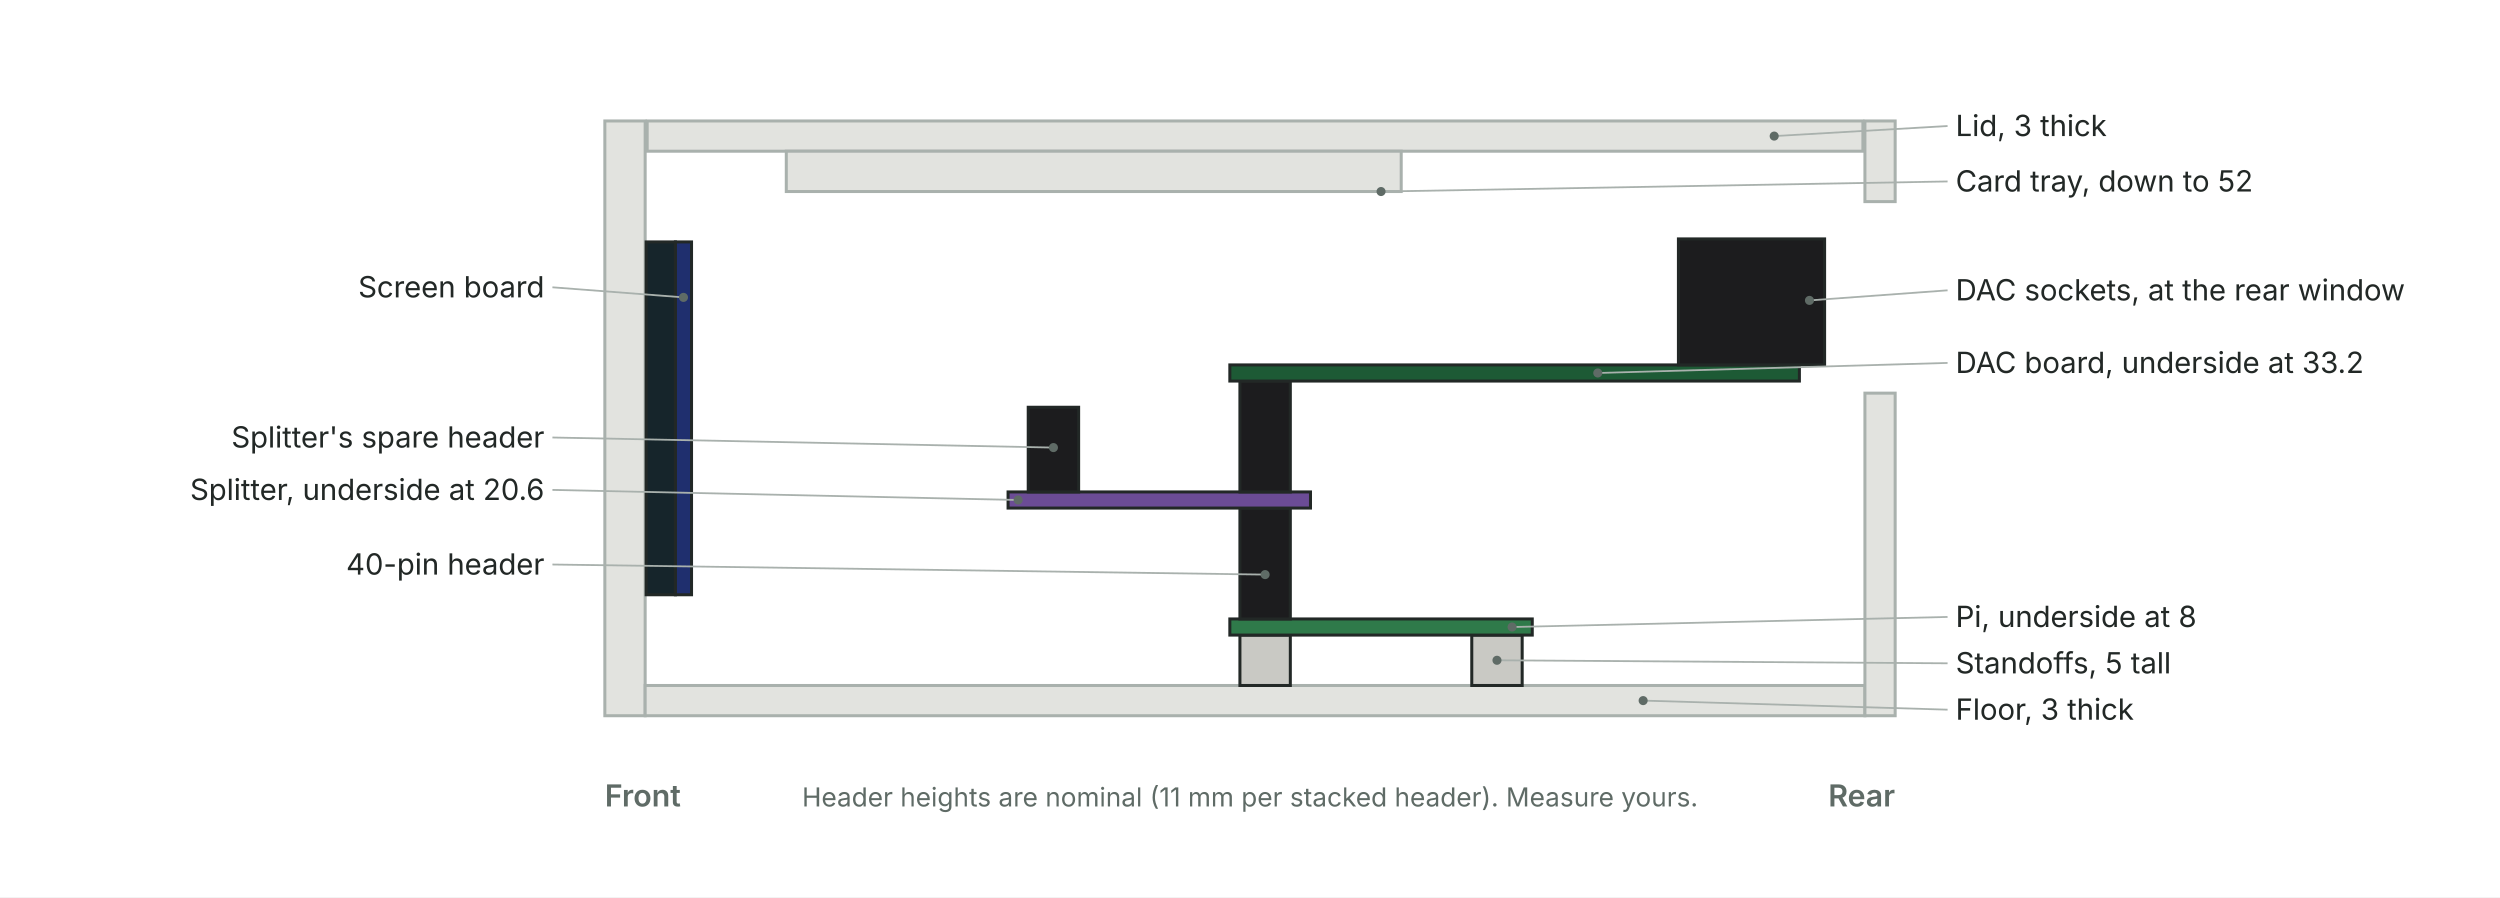
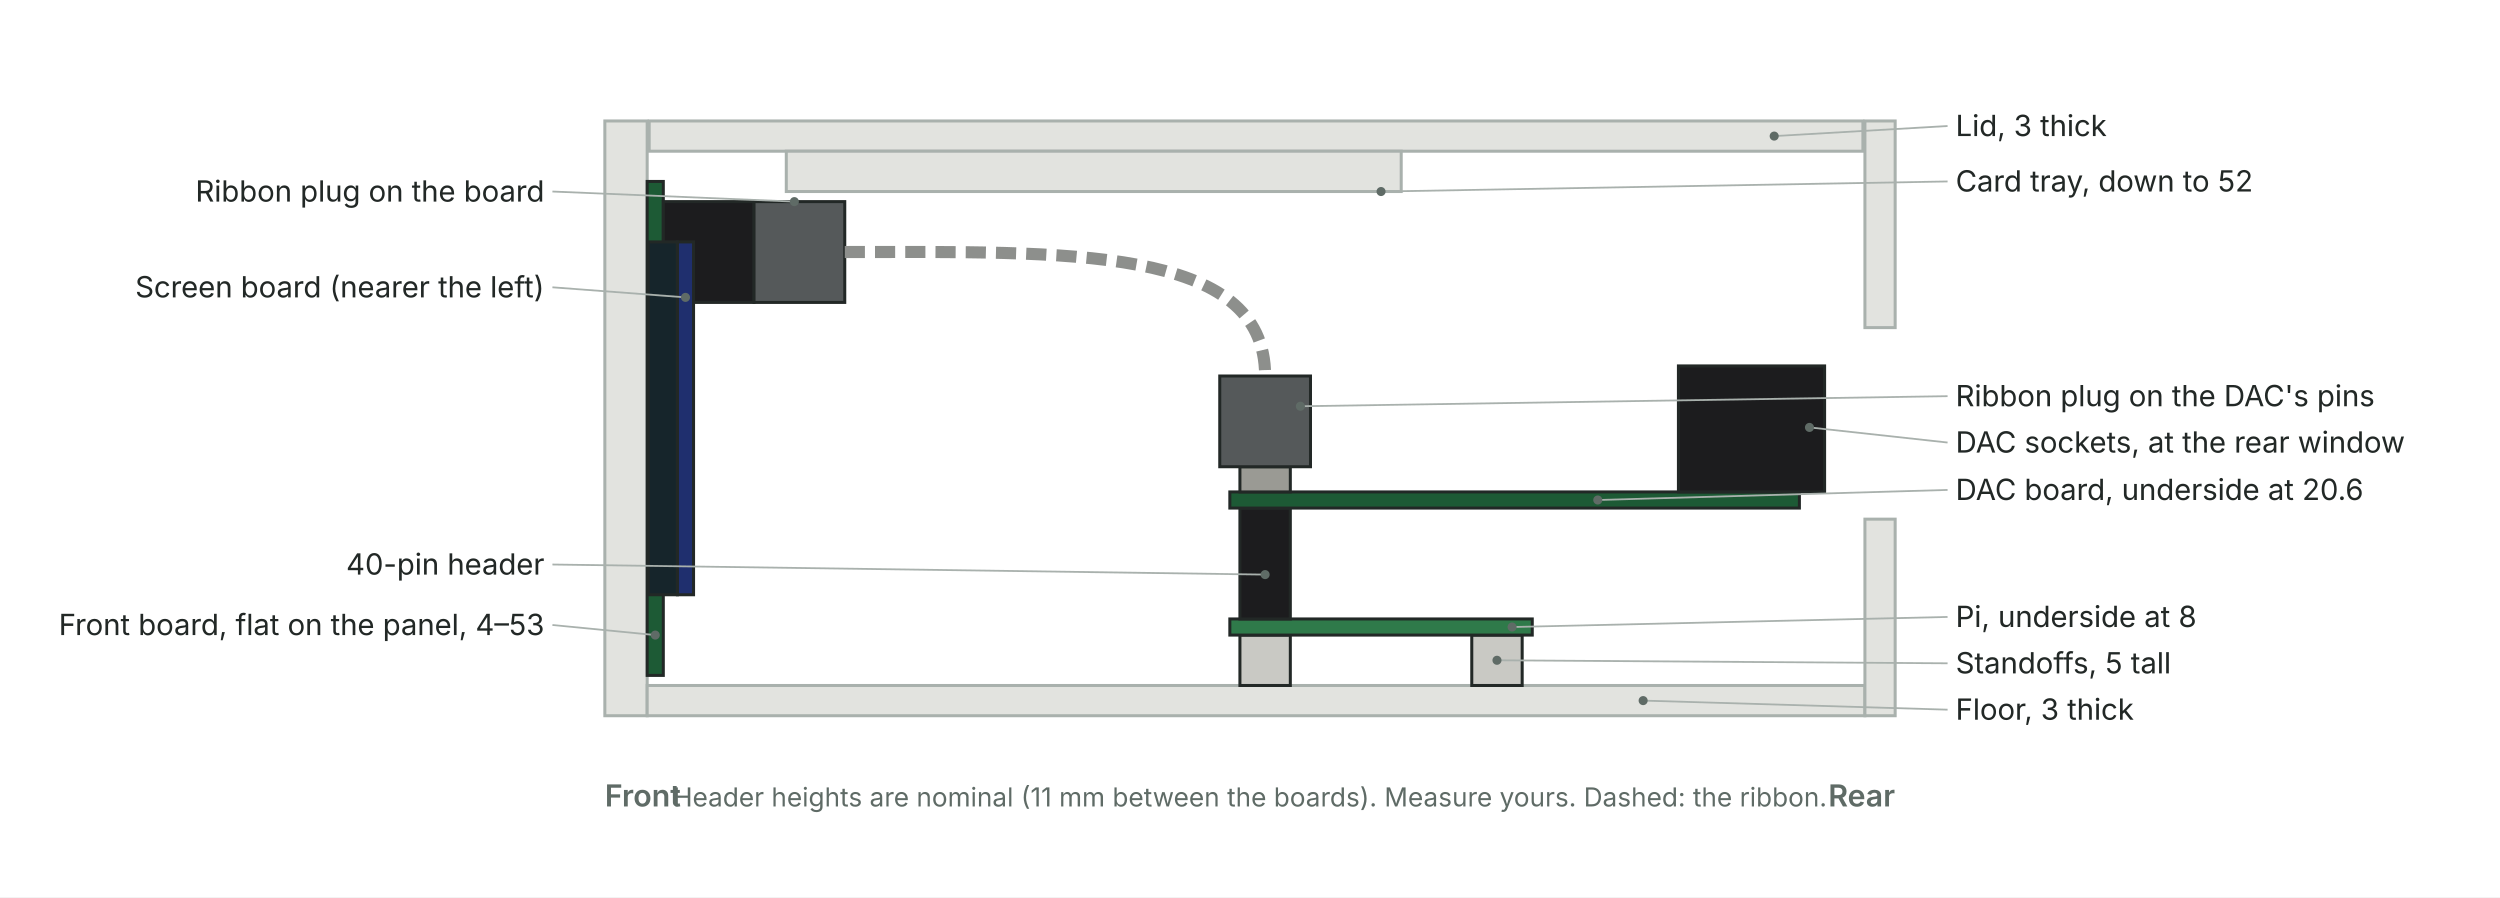
<svg xmlns="http://www.w3.org/2000/svg" width="248mm" height="89mm" viewBox="0 0 248 89">
  <rect width="248" height="89" fill="#ffffff" />
-   <rect x="60" y="12" width="4" height="59" rx="0" fill="#e2e3df" stroke="#a9b1ad" stroke-width="0.3" />
-   <rect x="64" y="68" width="121" height="3" rx="0" fill="#e2e3df" stroke="#a9b1ad" stroke-width="0.3" />
-   <rect x="185" y="39" width="3" height="32" rx="0" fill="#e2e3df" stroke="#a9b1ad" stroke-width="0.3" />
-   <rect x="185" y="12" width="3" height="8" rx="0" fill="#e2e3df" stroke="#a9b1ad" stroke-width="0.3" />
-   <rect x="64.2" y="12" width="120.6" height="3" rx="0" fill="#e2e3df" stroke="#a9b1ad" stroke-width="0.3" />
+   <rect x="60" y="12" width="4.2" height="59" rx="0" fill="#e2e3df" stroke="#a9b1ad" stroke-width="0.3" />
+   <rect x="64.2" y="68" width="120.8" height="3" rx="0" fill="#e2e3df" stroke="#a9b1ad" stroke-width="0.3" />
+   <rect x="185" y="51.5" width="3" height="19.5" rx="0" fill="#e2e3df" stroke="#a9b1ad" stroke-width="0.3" />
+   <rect x="185" y="12" width="3" height="20.5" rx="0" fill="#e2e3df" stroke="#a9b1ad" stroke-width="0.3" />
+   <rect x="64.4" y="12" width="120.4" height="3" rx="0" fill="#e2e3df" stroke="#a9b1ad" stroke-width="0.3" />
  <rect x="78" y="15" width="61" height="4" rx="0" fill="#e2e3df" stroke="#a9b1ad" stroke-width="0.3" />
  <rect x="123" y="63" width="5" height="5" rx="0" fill="#c9c9c4" stroke="#222826" stroke-width="0.3" />
  <rect x="146" y="63" width="5" height="5" rx="0" fill="#c9c9c4" stroke="#222826" stroke-width="0.3" />
  <rect x="122" y="61.4" width="30" height="1.6" rx="0" fill="#2f7a4a" stroke="#222826" stroke-width="0.3" />
  <rect x="123" y="50.4" width="5" height="11" rx="0" fill="#1c1c1e" stroke="#222826" stroke-width="0.3" />
-   <rect x="100" y="48.8" width="30" height="1.6" rx="0" fill="#6b4c95" stroke="#222826" stroke-width="0.3" />
-   <rect x="102" y="40.4" width="5" height="8.4" rx="0" fill="#1c1c1e" stroke="#222826" stroke-width="0.3" />
-   <rect x="123" y="37.8" width="5" height="11" rx="0" fill="#1c1c1e" stroke="#222826" stroke-width="0.3" />
-   <rect x="122" y="36.2" width="56.5" height="1.6" rx="0" fill="#1d5a35" stroke="#222826" stroke-width="0.3" />
-   <rect x="166.5" y="23.7" width="14.5" height="12.5" rx="0" fill="#1c1c1e" stroke="#222826" stroke-width="0.3" />
-   <rect x="67" y="24" width="1.6" height="35" rx="0" fill="#1f2f6e" stroke="#222826" stroke-width="0.3" />
-   <rect x="64.1" y="24" width="2.9" height="35" rx="0" fill="#16252b" stroke="#222826" stroke-width="0.3" />
+   <rect x="122" y="48.8" width="56.5" height="1.6" rx="0" fill="#1d5a35" stroke="#222826" stroke-width="0.3" />
+   <rect x="123" y="46.3" width="5" height="2.5" rx="0" fill="#9a9a94" stroke="#222826" stroke-width="0.3" />
+   <rect x="121" y="37.3" width="9" height="9" rx="0" fill="#55595a" stroke="#222826" stroke-width="0.3" />
+   <rect x="64.2" y="18" width="1.6" height="49" rx="0" fill="#1d5a35" stroke="#222826" stroke-width="0.3" />
+   <rect x="65.8" y="20" width="9" height="10" rx="0" fill="#1c1c1e" stroke="#222826" stroke-width="0.3" />
+   <rect x="74.8" y="20" width="9" height="10" rx="0" fill="#55595a" stroke="#222826" stroke-width="0.3" />
+   <path d="M 83.8 25.0 C 105.8 25.0 125.5 24.3 125.5 37.3" fill="none" stroke="#8d8f8c" stroke-width="1.2" stroke-dasharray="2 1" />
+   <rect x="166.5" y="36.3" width="14.5" height="12.5" rx="0" fill="#1c1c1e" stroke="#222826" stroke-width="0.3" />
+   <rect x="67.2" y="24" width="1.6" height="35" rx="0" fill="#1f2f6e" stroke="#222826" stroke-width="0.3" />
+   <rect x="64.3" y="24" width="2.9" height="35" rx="0" fill="#16252b" stroke="#222826" stroke-width="0.3" />
  <line x1="176" y1="13.5" x2="193.2" y2="12.5" stroke="#a9b1ad" stroke-width="0.18" />
  <circle cx="176" cy="13.5" r="0.45" fill="#5f6b66" stroke="none" stroke-width="0.3" />
  <text x="194" y="13.5" font-size="2.9" text-anchor="start" fill="#222826" font-weight="400" style="font-family:system-ui,-apple-system,'Segoe UI',sans-serif">Lid, 3 thick</text>
  <line x1="137" y1="19" x2="193.2" y2="18" stroke="#a9b1ad" stroke-width="0.18" />
  <circle cx="137" cy="19" r="0.45" fill="#5f6b66" stroke="none" stroke-width="0.3" />
  <text x="194" y="19" font-size="2.9" text-anchor="start" fill="#222826" font-weight="400" style="font-family:system-ui,-apple-system,'Segoe UI',sans-serif">Card tray, down to 52</text>
-   <line x1="179.5" y1="29.8" x2="193.2" y2="28.8" stroke="#a9b1ad" stroke-width="0.18" />
-   <circle cx="179.5" cy="29.8" r="0.45" fill="#5f6b66" stroke="none" stroke-width="0.3" />
-   <text x="194" y="29.8" font-size="2.9" text-anchor="start" fill="#222826" font-weight="400" style="font-family:system-ui,-apple-system,'Segoe UI',sans-serif">DAC sockets, at the rear window</text>
-   <line x1="158.5" y1="37" x2="193.2" y2="36" stroke="#a9b1ad" stroke-width="0.18" />
-   <circle cx="158.5" cy="37" r="0.45" fill="#5f6b66" stroke="none" stroke-width="0.3" />
-   <text x="194" y="37" font-size="2.9" text-anchor="start" fill="#222826" font-weight="400" style="font-family:system-ui,-apple-system,'Segoe UI',sans-serif">DAC board, underside at 33.2</text>
+   <line x1="129" y1="40.3" x2="193.2" y2="39.3" stroke="#a9b1ad" stroke-width="0.18" />
+   <circle cx="129" cy="40.3" r="0.45" fill="#5f6b66" stroke="none" stroke-width="0.3" />
+   <text x="194" y="40.3" font-size="2.9" text-anchor="start" fill="#222826" font-weight="400" style="font-family:system-ui,-apple-system,'Segoe UI',sans-serif">Ribbon plug on the DAC's pins</text>
+   <line x1="179.5" y1="42.4" x2="193.2" y2="43.9" stroke="#a9b1ad" stroke-width="0.18" />
+   <circle cx="179.5" cy="42.4" r="0.45" fill="#5f6b66" stroke="none" stroke-width="0.3" />
+   <text x="194" y="44.9" font-size="2.9" text-anchor="start" fill="#222826" font-weight="400" style="font-family:system-ui,-apple-system,'Segoe UI',sans-serif">DAC sockets, at the rear window</text>
+   <line x1="158.5" y1="49.6" x2="193.2" y2="48.6" stroke="#a9b1ad" stroke-width="0.18" />
+   <circle cx="158.5" cy="49.6" r="0.45" fill="#5f6b66" stroke="none" stroke-width="0.3" />
+   <text x="194" y="49.6" font-size="2.9" text-anchor="start" fill="#222826" font-weight="400" style="font-family:system-ui,-apple-system,'Segoe UI',sans-serif">DAC board, underside at 20.6</text>
  <line x1="150" y1="62.2" x2="193.2" y2="61.2" stroke="#a9b1ad" stroke-width="0.18" />
  <circle cx="150" cy="62.2" r="0.45" fill="#5f6b66" stroke="none" stroke-width="0.3" />
  <text x="194" y="62.2" font-size="2.9" text-anchor="start" fill="#222826" font-weight="400" style="font-family:system-ui,-apple-system,'Segoe UI',sans-serif">Pi, underside at 8</text>
  <line x1="148.5" y1="65.5" x2="193.2" y2="65.8" stroke="#a9b1ad" stroke-width="0.18" />
  <circle cx="148.5" cy="65.5" r="0.45" fill="#5f6b66" stroke="none" stroke-width="0.3" />
  <text x="194" y="66.8" font-size="2.9" text-anchor="start" fill="#222826" font-weight="400" style="font-family:system-ui,-apple-system,'Segoe UI',sans-serif">Standoffs, 5 tall</text>
  <line x1="163" y1="69.5" x2="193.2" y2="70.4" stroke="#a9b1ad" stroke-width="0.18" />
  <circle cx="163" cy="69.5" r="0.45" fill="#5f6b66" stroke="none" stroke-width="0.3" />
  <text x="194" y="71.4" font-size="2.9" text-anchor="start" fill="#222826" font-weight="400" style="font-family:system-ui,-apple-system,'Segoe UI',sans-serif">Floor, 3 thick</text>
-   <line x1="67.8" y1="29.5" x2="54.8" y2="28.5" stroke="#a9b1ad" stroke-width="0.18" />
-   <circle cx="67.8" cy="29.5" r="0.45" fill="#5f6b66" stroke="none" stroke-width="0.3" />
-   <text x="54" y="29.5" font-size="2.9" text-anchor="end" fill="#222826" font-weight="400" style="font-family:system-ui,-apple-system,'Segoe UI',sans-serif">Screen board</text>
-   <line x1="104.5" y1="44.4" x2="54.8" y2="43.4" stroke="#a9b1ad" stroke-width="0.18" />
-   <circle cx="104.5" cy="44.4" r="0.45" fill="#5f6b66" stroke="none" stroke-width="0.3" />
-   <text x="54" y="44.4" font-size="2.9" text-anchor="end" fill="#222826" font-weight="400" style="font-family:system-ui,-apple-system,'Segoe UI',sans-serif">Splitter's spare header</text>
-   <line x1="101" y1="49.6" x2="54.8" y2="48.6" stroke="#a9b1ad" stroke-width="0.18" />
-   <circle cx="101" cy="49.6" r="0.45" fill="#5f6b66" stroke="none" stroke-width="0.3" />
-   <text x="54" y="49.6" font-size="2.9" text-anchor="end" fill="#222826" font-weight="400" style="font-family:system-ui,-apple-system,'Segoe UI',sans-serif">Splitter, underside at 20.6</text>
+   <line x1="78.8" y1="20" x2="54.8" y2="19" stroke="#a9b1ad" stroke-width="0.18" />
+   <circle cx="78.8" cy="20" r="0.45" fill="#5f6b66" stroke="none" stroke-width="0.3" />
+   <text x="54" y="20" font-size="2.9" text-anchor="end" fill="#222826" font-weight="400" style="font-family:system-ui,-apple-system,'Segoe UI',sans-serif">Ribbon plug on the board</text>
+   <line x1="68" y1="29.5" x2="54.8" y2="28.5" stroke="#a9b1ad" stroke-width="0.18" />
+   <circle cx="68" cy="29.5" r="0.45" fill="#5f6b66" stroke="none" stroke-width="0.3" />
+   <text x="54" y="29.5" font-size="2.9" text-anchor="end" fill="#222826" font-weight="400" style="font-family:system-ui,-apple-system,'Segoe UI',sans-serif">Screen board (nearer the left)</text>
  <line x1="125.5" y1="57" x2="54.8" y2="56" stroke="#a9b1ad" stroke-width="0.18" />
  <circle cx="125.5" cy="57" r="0.45" fill="#5f6b66" stroke="none" stroke-width="0.3" />
  <text x="54" y="57" font-size="2.9" text-anchor="end" fill="#222826" font-weight="400" style="font-family:system-ui,-apple-system,'Segoe UI',sans-serif">40-pin header</text>
+   <line x1="65" y1="63" x2="54.8" y2="62" stroke="#a9b1ad" stroke-width="0.18" />
+   <circle cx="65" cy="63" r="0.45" fill="#5f6b66" stroke="none" stroke-width="0.3" />
+   <text x="54" y="63" font-size="2.9" text-anchor="end" fill="#222826" font-weight="400" style="font-family:system-ui,-apple-system,'Segoe UI',sans-serif">Front board, flat on the panel, 4–53</text>
  <text x="60" y="80" font-size="3" text-anchor="start" fill="#5f6b66" font-weight="600" style="font-family:system-ui,-apple-system,'Segoe UI',sans-serif">Front</text>
  <text x="188" y="80" font-size="3" text-anchor="end" fill="#5f6b66" font-weight="600" style="font-family:system-ui,-apple-system,'Segoe UI',sans-serif">Rear</text>
-   <text x="124" y="80" font-size="2.6" text-anchor="middle" fill="#5f6b66" font-weight="400" style="font-family:system-ui,-apple-system,'Segoe UI',sans-serif">Header heights are nominal (11 mm per stacked header). Measure yours.</text>
+   <text x="124" y="80" font-size="2.6" text-anchor="middle" fill="#5f6b66" font-weight="400" style="font-family:system-ui,-apple-system,'Segoe UI',sans-serif">Header heights are nominal (11 mm between the boards). Measure yours. Dashed: the ribbon.</text>
</svg>
